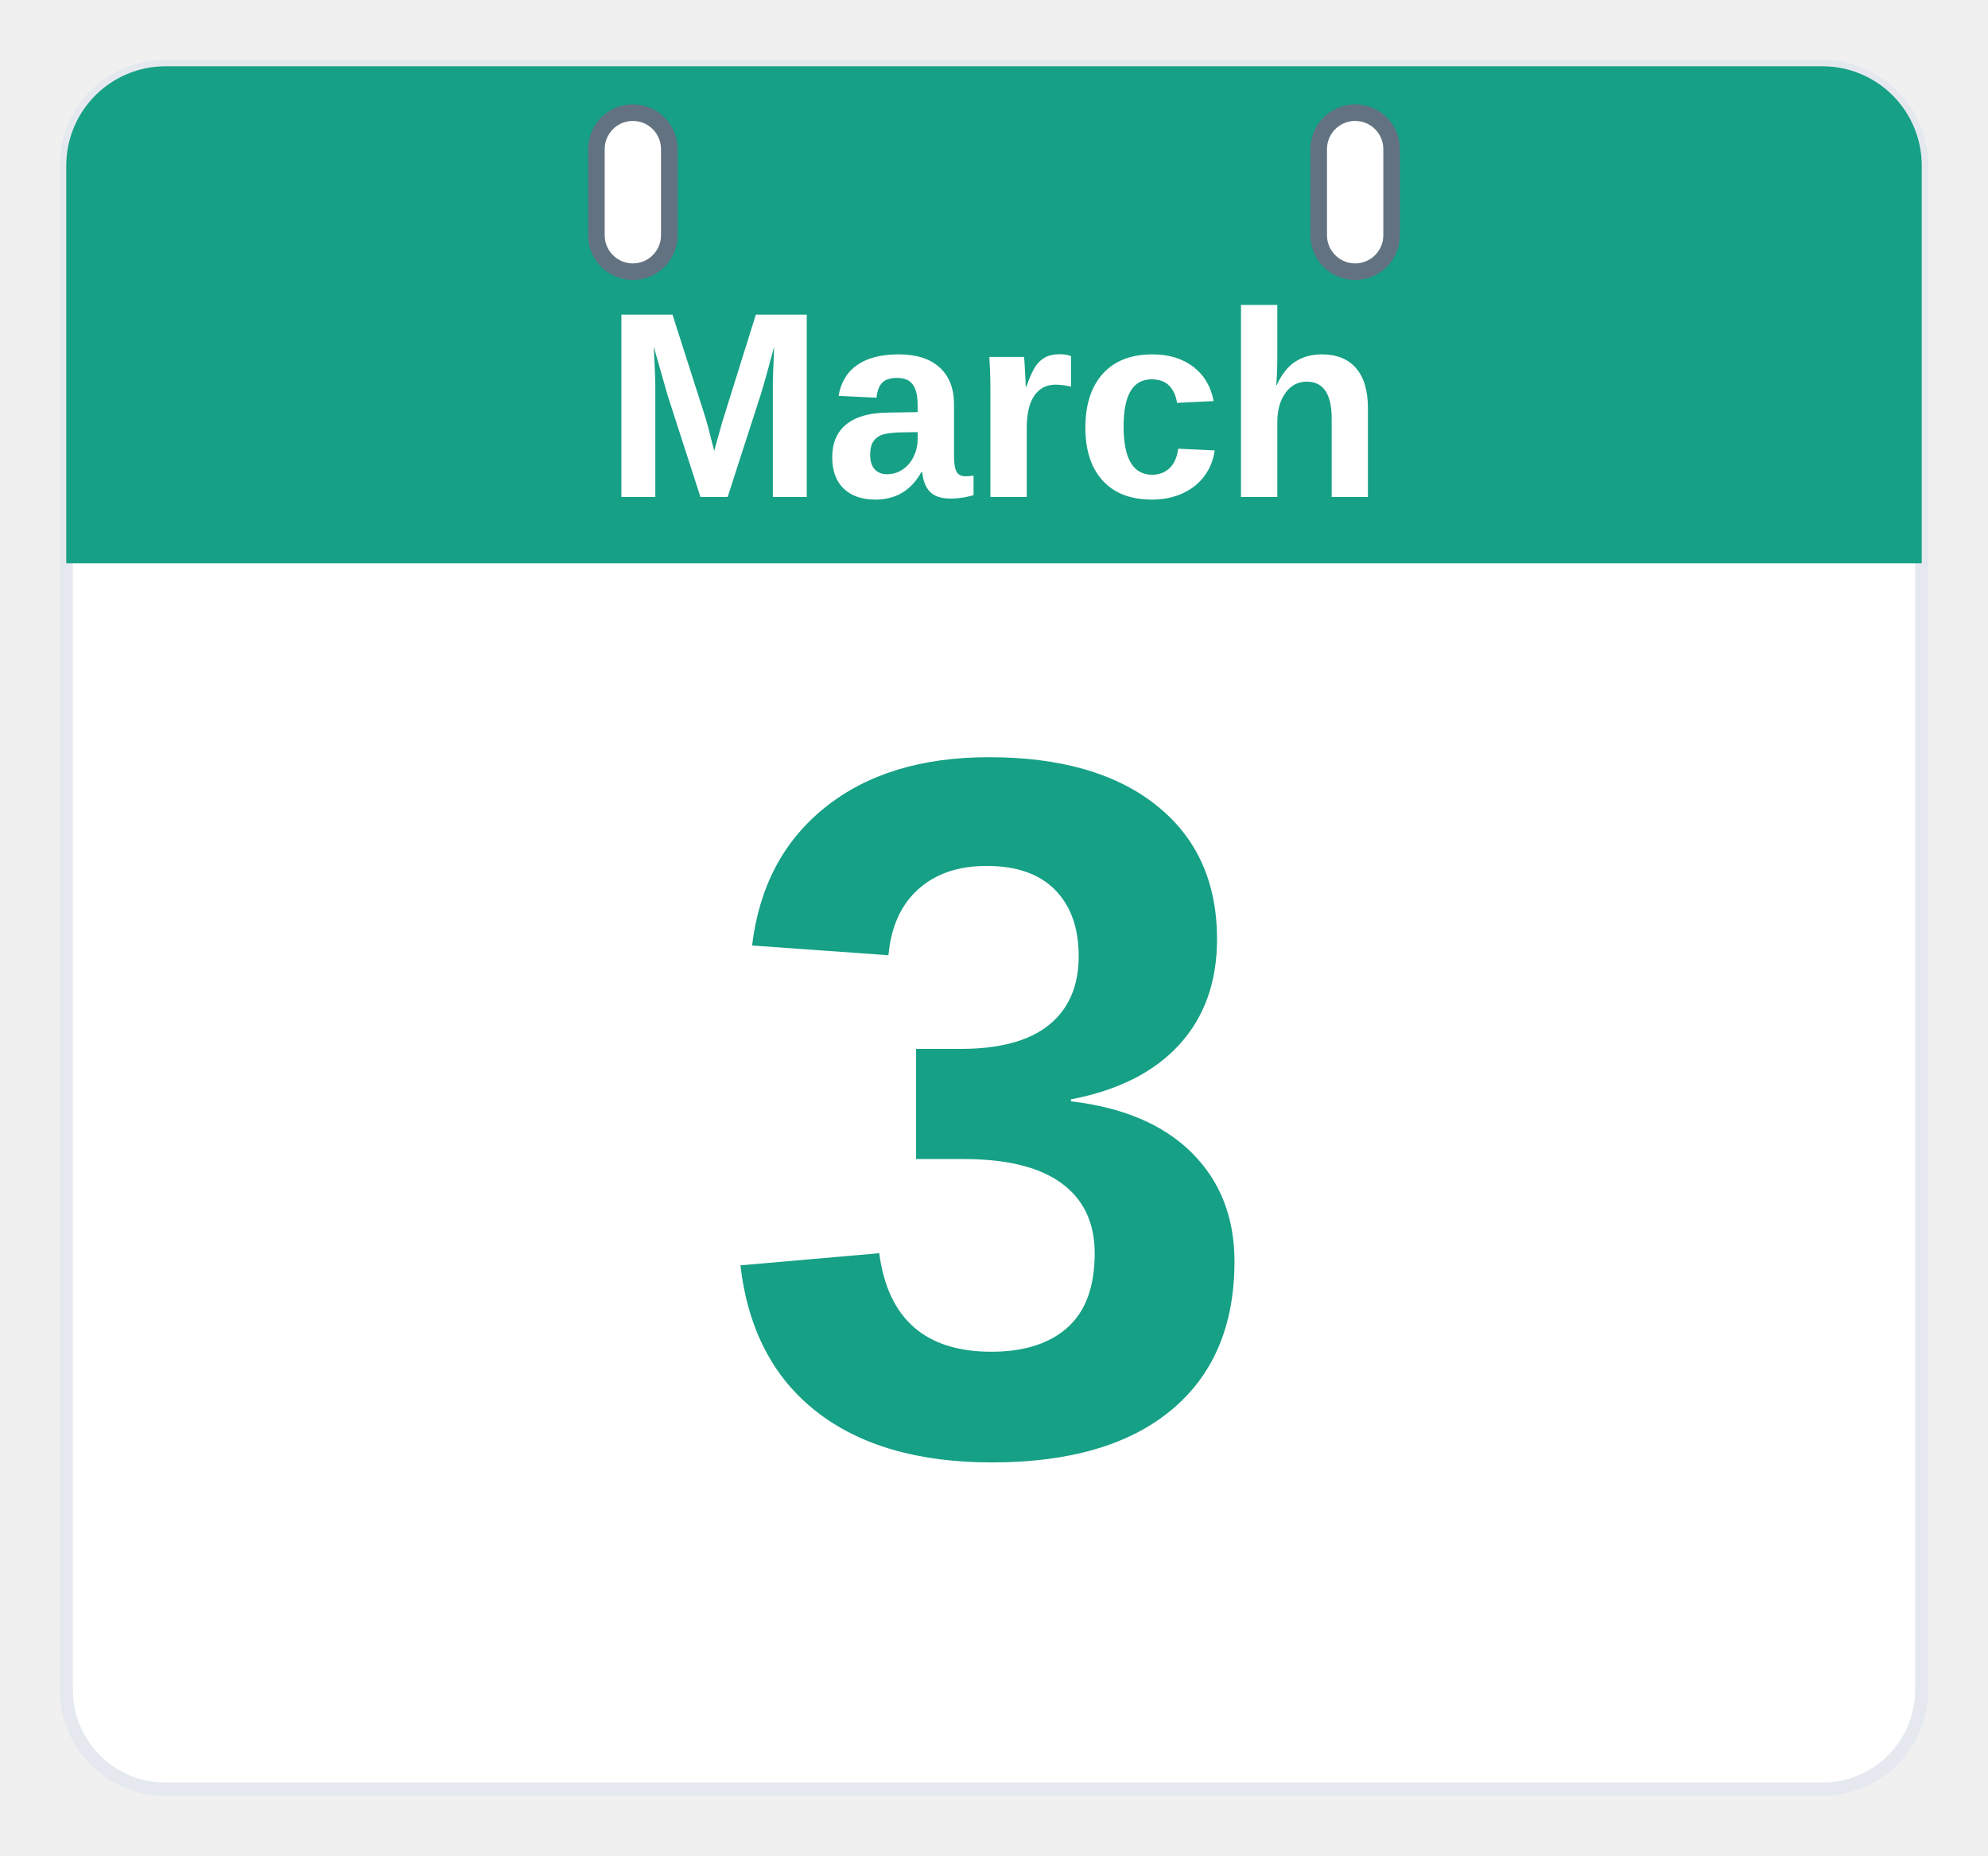
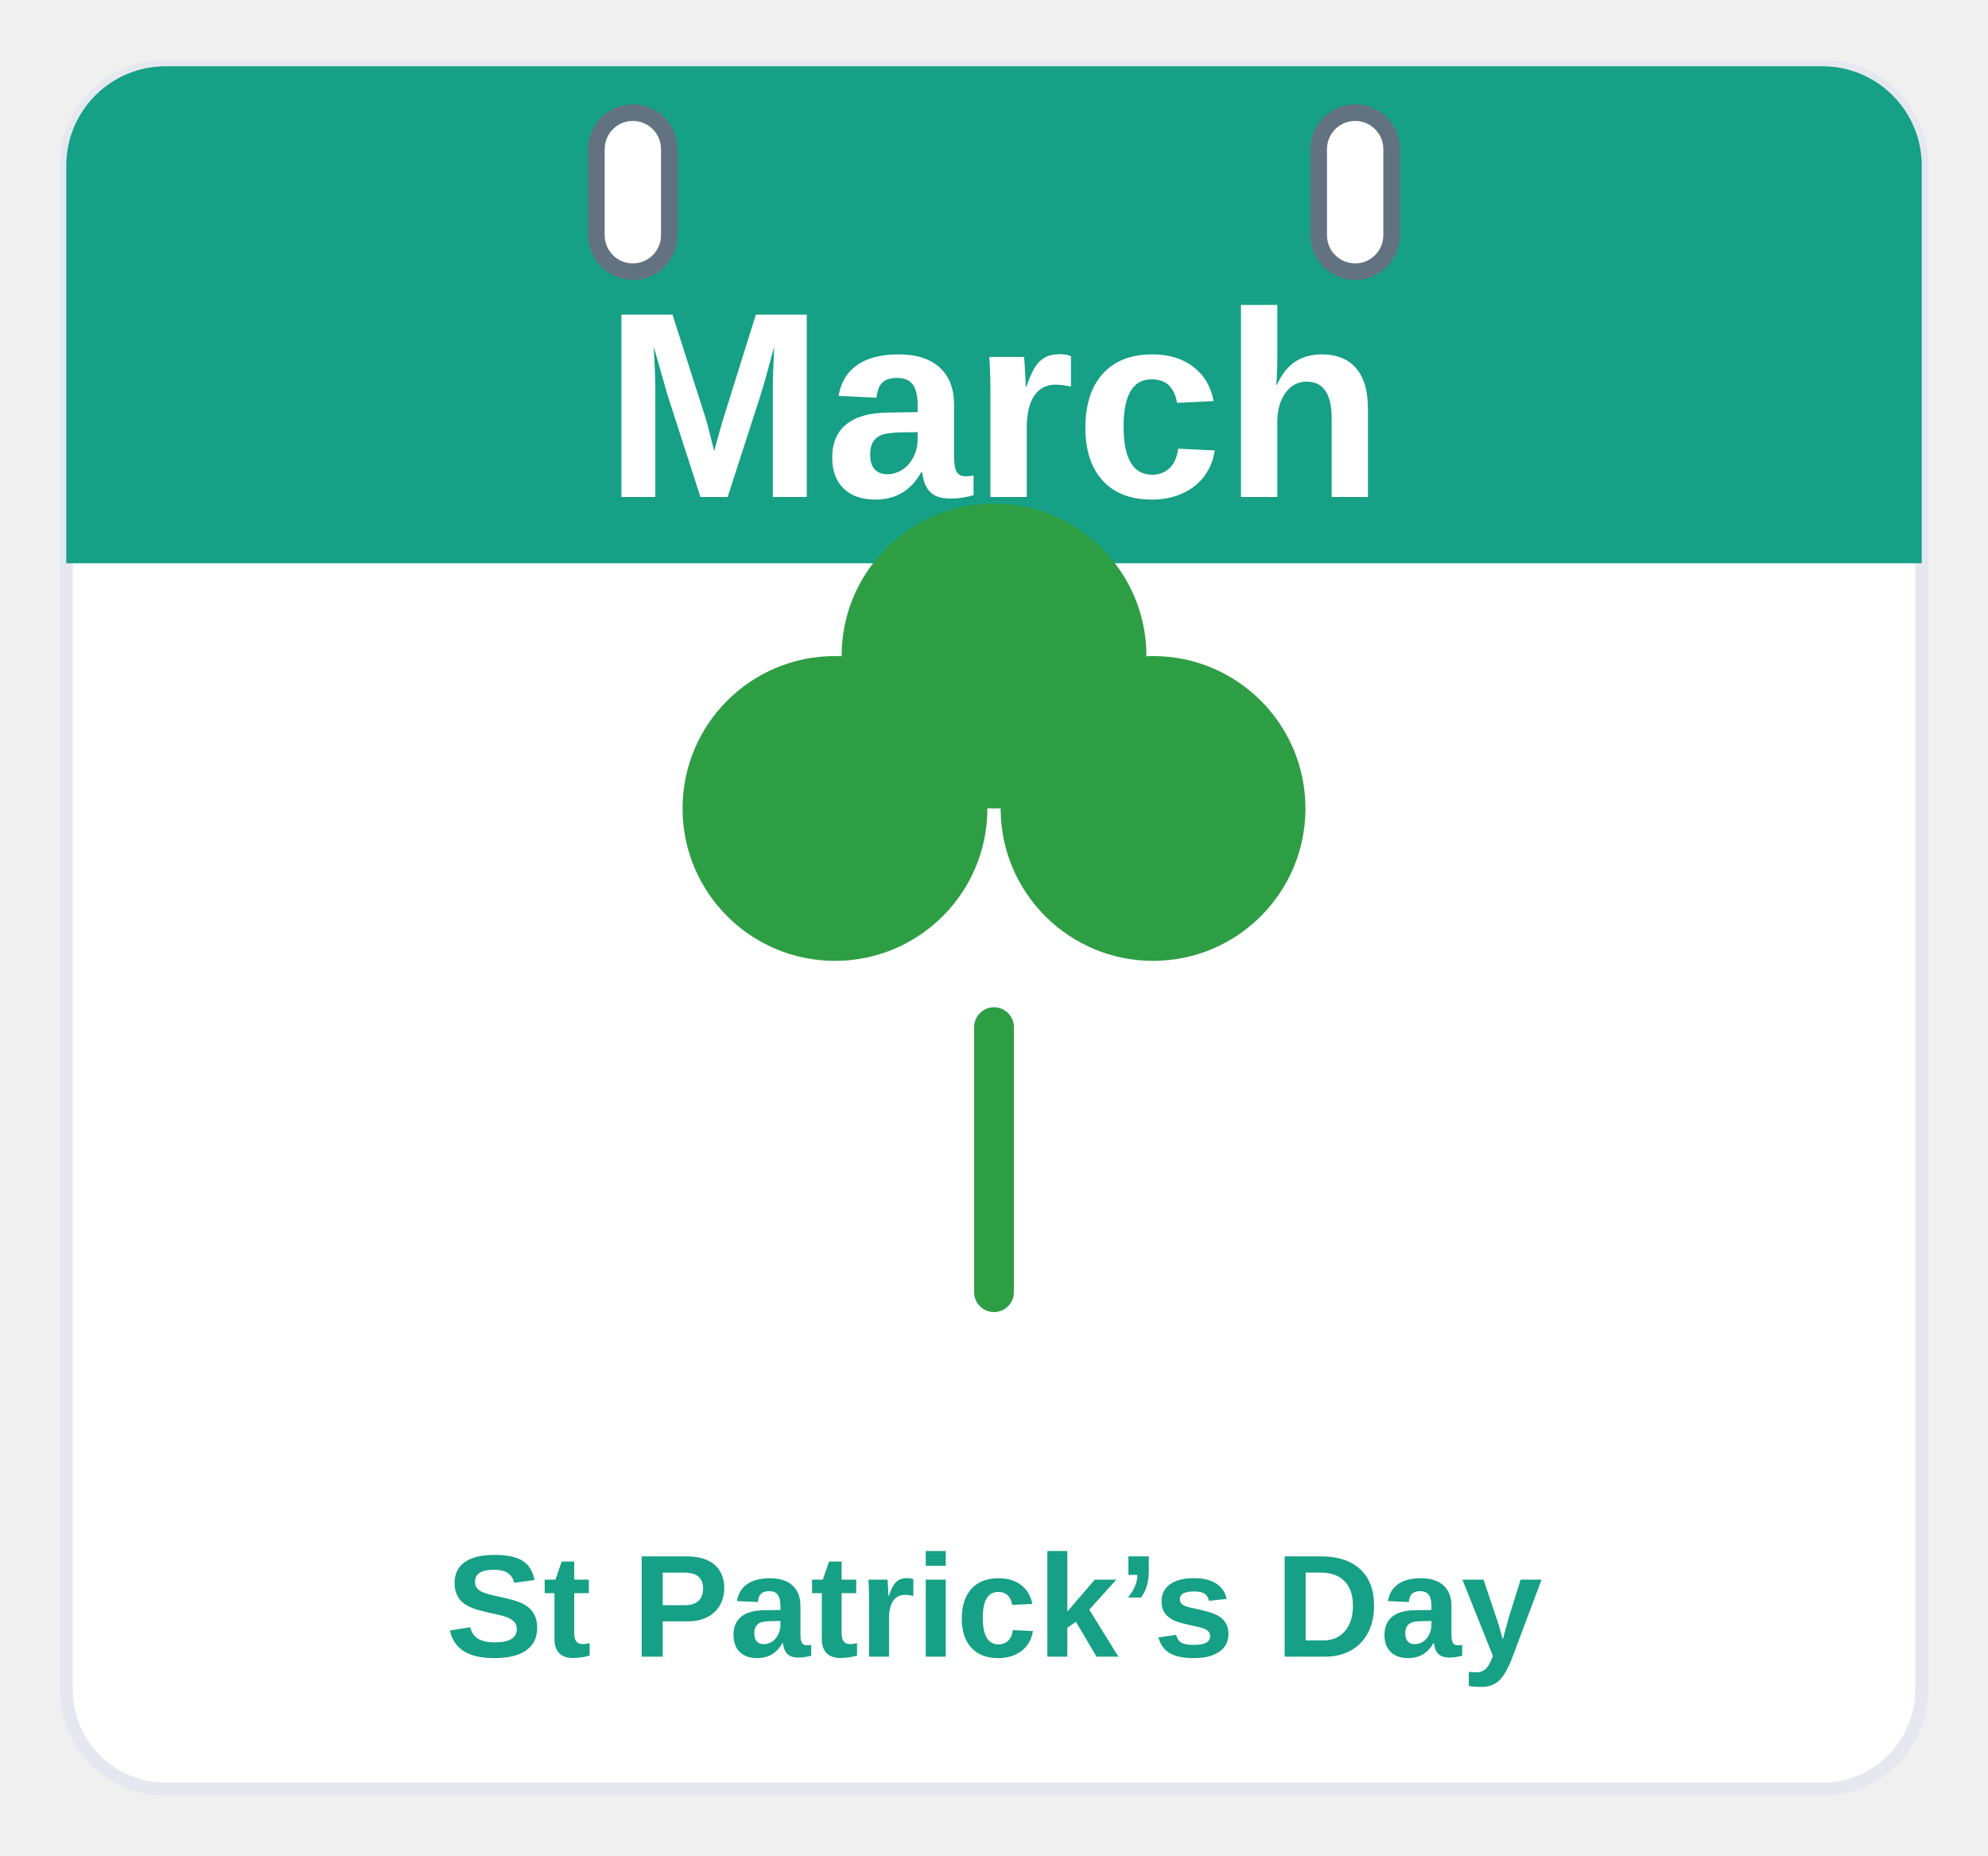
- <svg xmlns="http://www.w3.org/2000/svg" viewBox="0 0 600 560" role="img" aria-label="March, month 3">
+ <svg xmlns="http://www.w3.org/2000/svg" viewBox="0 0 600 560" role="img" aria-label="March: St Patrick’s Day">
  <rect x="20" y="20" width="560" height="520" rx="30" fill="#ffffff" stroke="#e5e9ef" stroke-width="4" />
  <path d="M20 50 a30 30 0 0 1 30 -30 h500 a30 30 0 0 1 30 30 v120 h-560 z" fill="#16a085" />
  <rect x="180.0" y="34" width="22" height="48" rx="11" fill="#ffffff" stroke="#637280" stroke-width="5" />
  <rect x="398.0" y="34" width="22" height="48" rx="11" fill="#ffffff" stroke="#637280" stroke-width="5" />
  <text x="300.0" y="150" text-anchor="middle" font-family="Nunito, Arial, sans-serif" font-size="80" font-weight="800" fill="#ffffff">March</text>
-   <text x="300.0" y="438" text-anchor="middle" font-family="Nunito, Arial, sans-serif" font-size="300" font-weight="800" fill="#16a085">3</text>
+   <path d="M300 310 L300 390" stroke="#2e9e44" stroke-width="12" stroke-linecap="round" />
+   <circle cx="252" cy="244" r="46" fill="#2e9e44" />
+   <circle cx="348" cy="244" r="46" fill="#2e9e44" />
+   <circle cx="300" cy="198" r="46" fill="#2e9e44" />
+   <text x="300.0" y="500" text-anchor="middle" font-family="Nunito, Arial, sans-serif" font-size="44" font-weight="800" fill="#16a085">St Patrick’s Day</text>
</svg>
